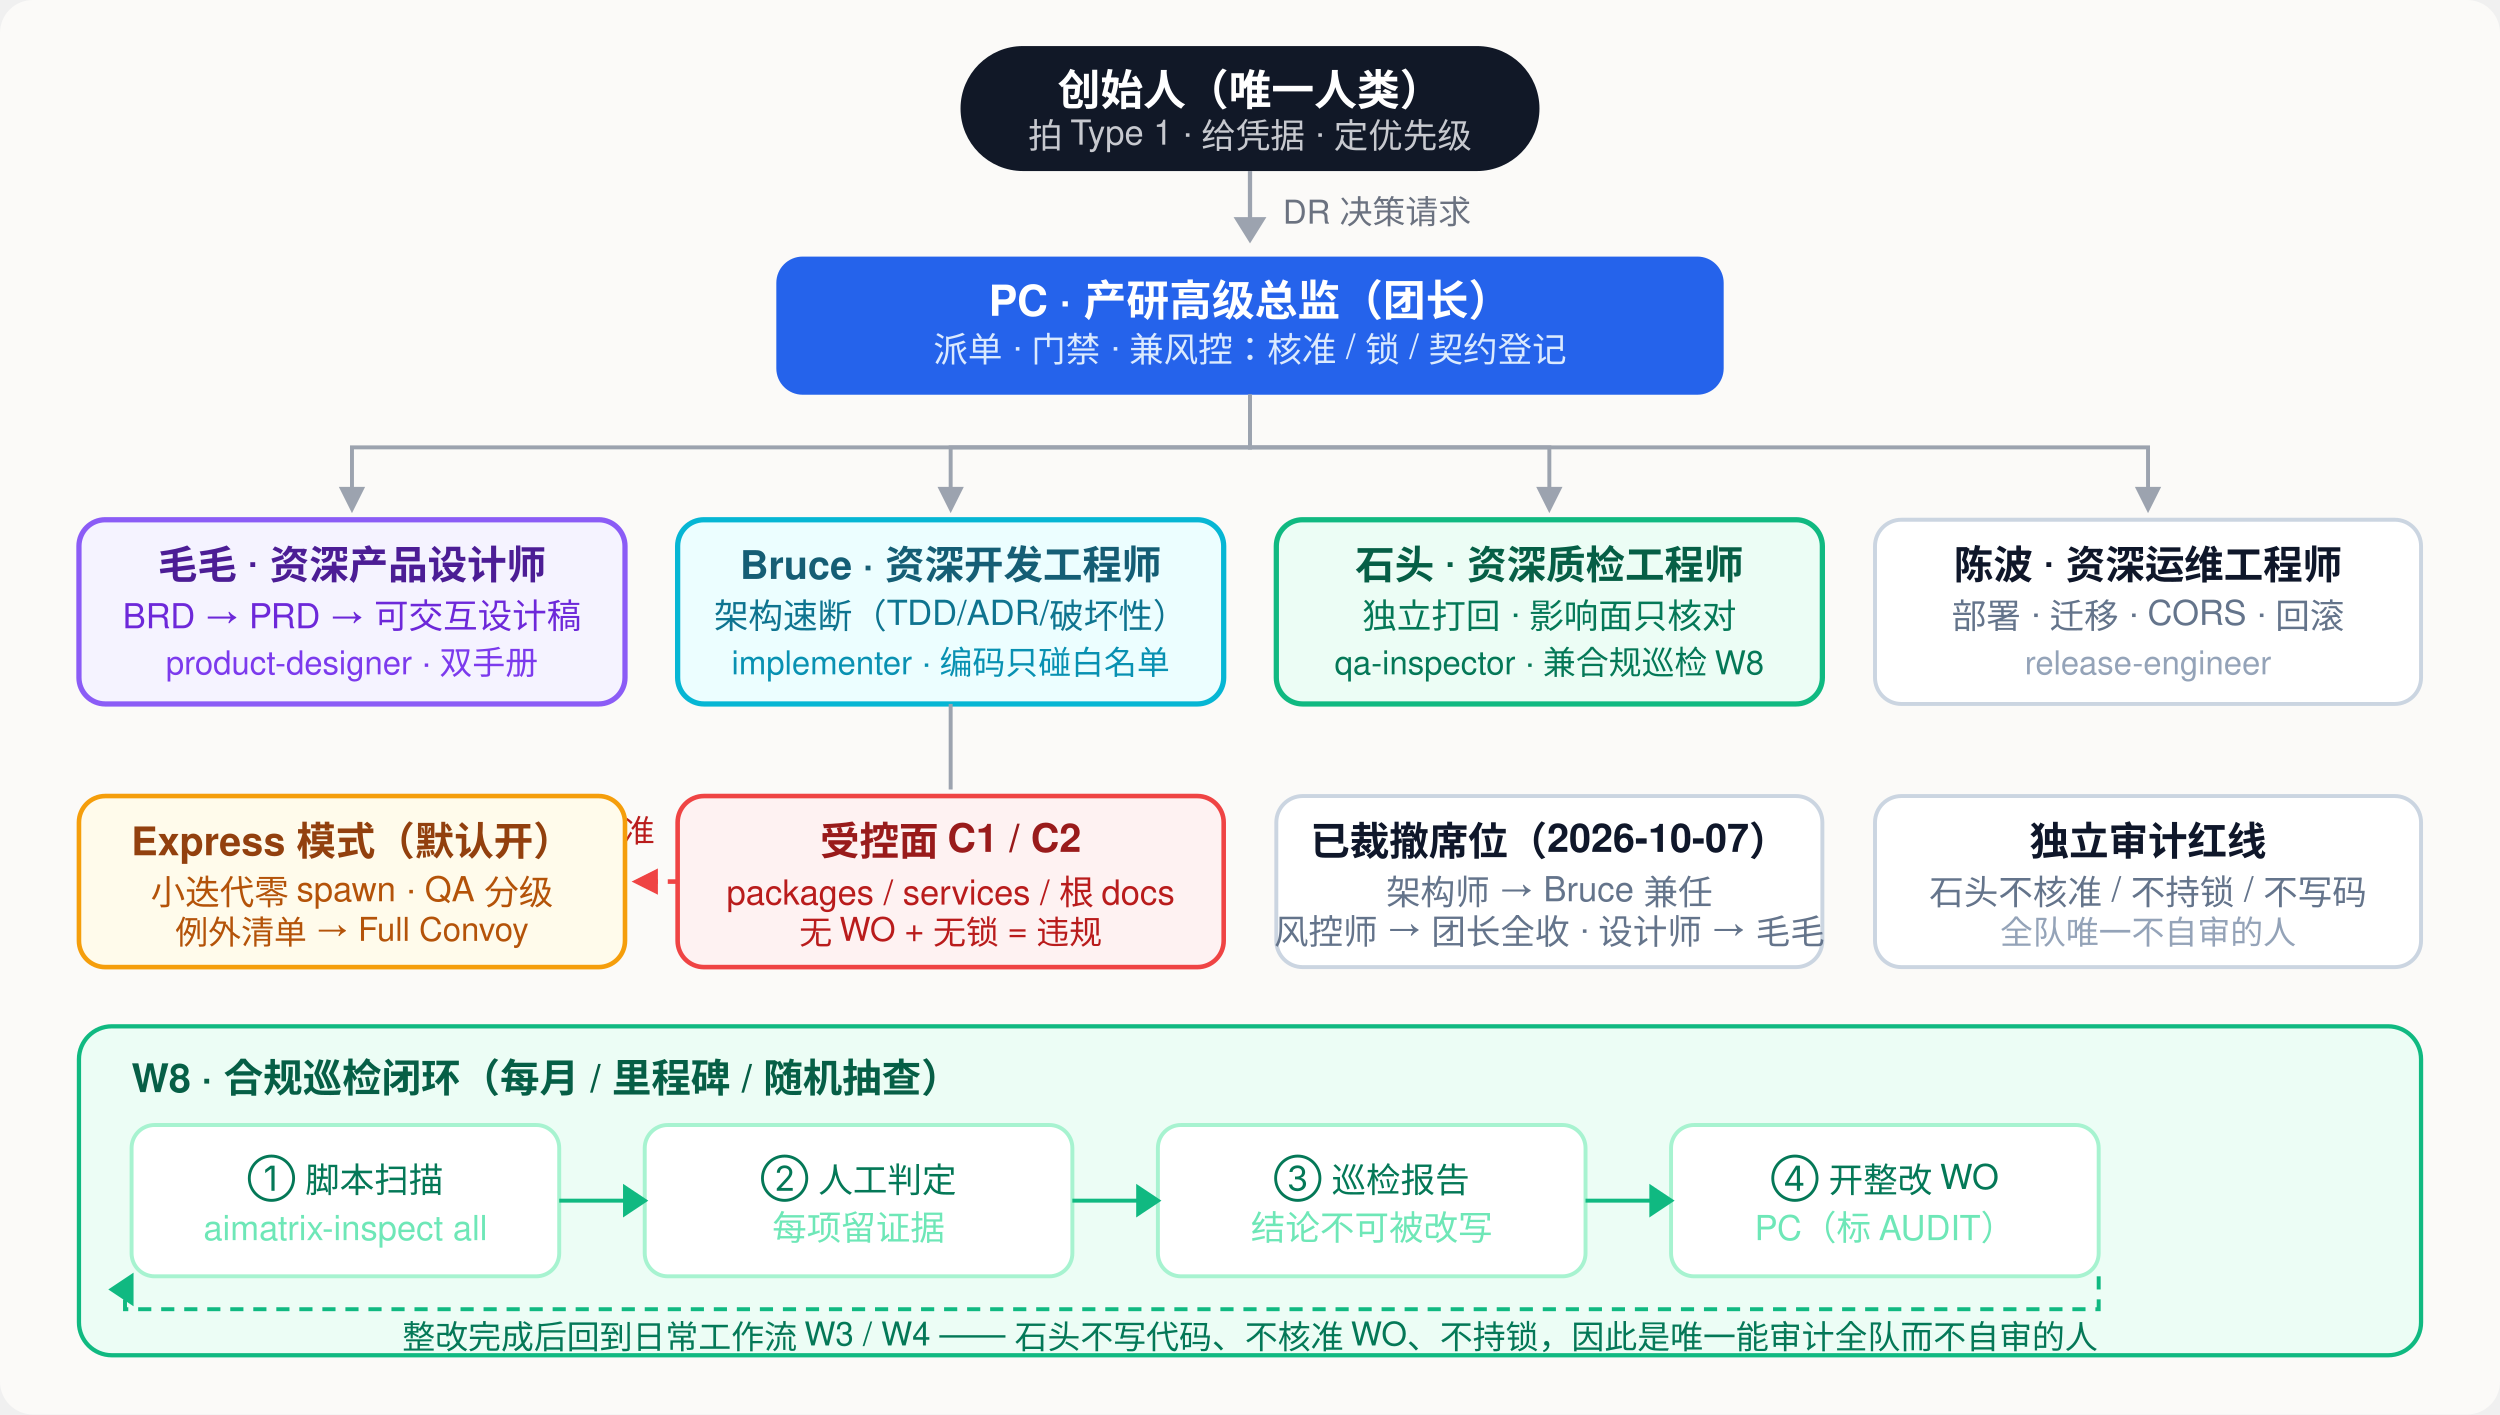
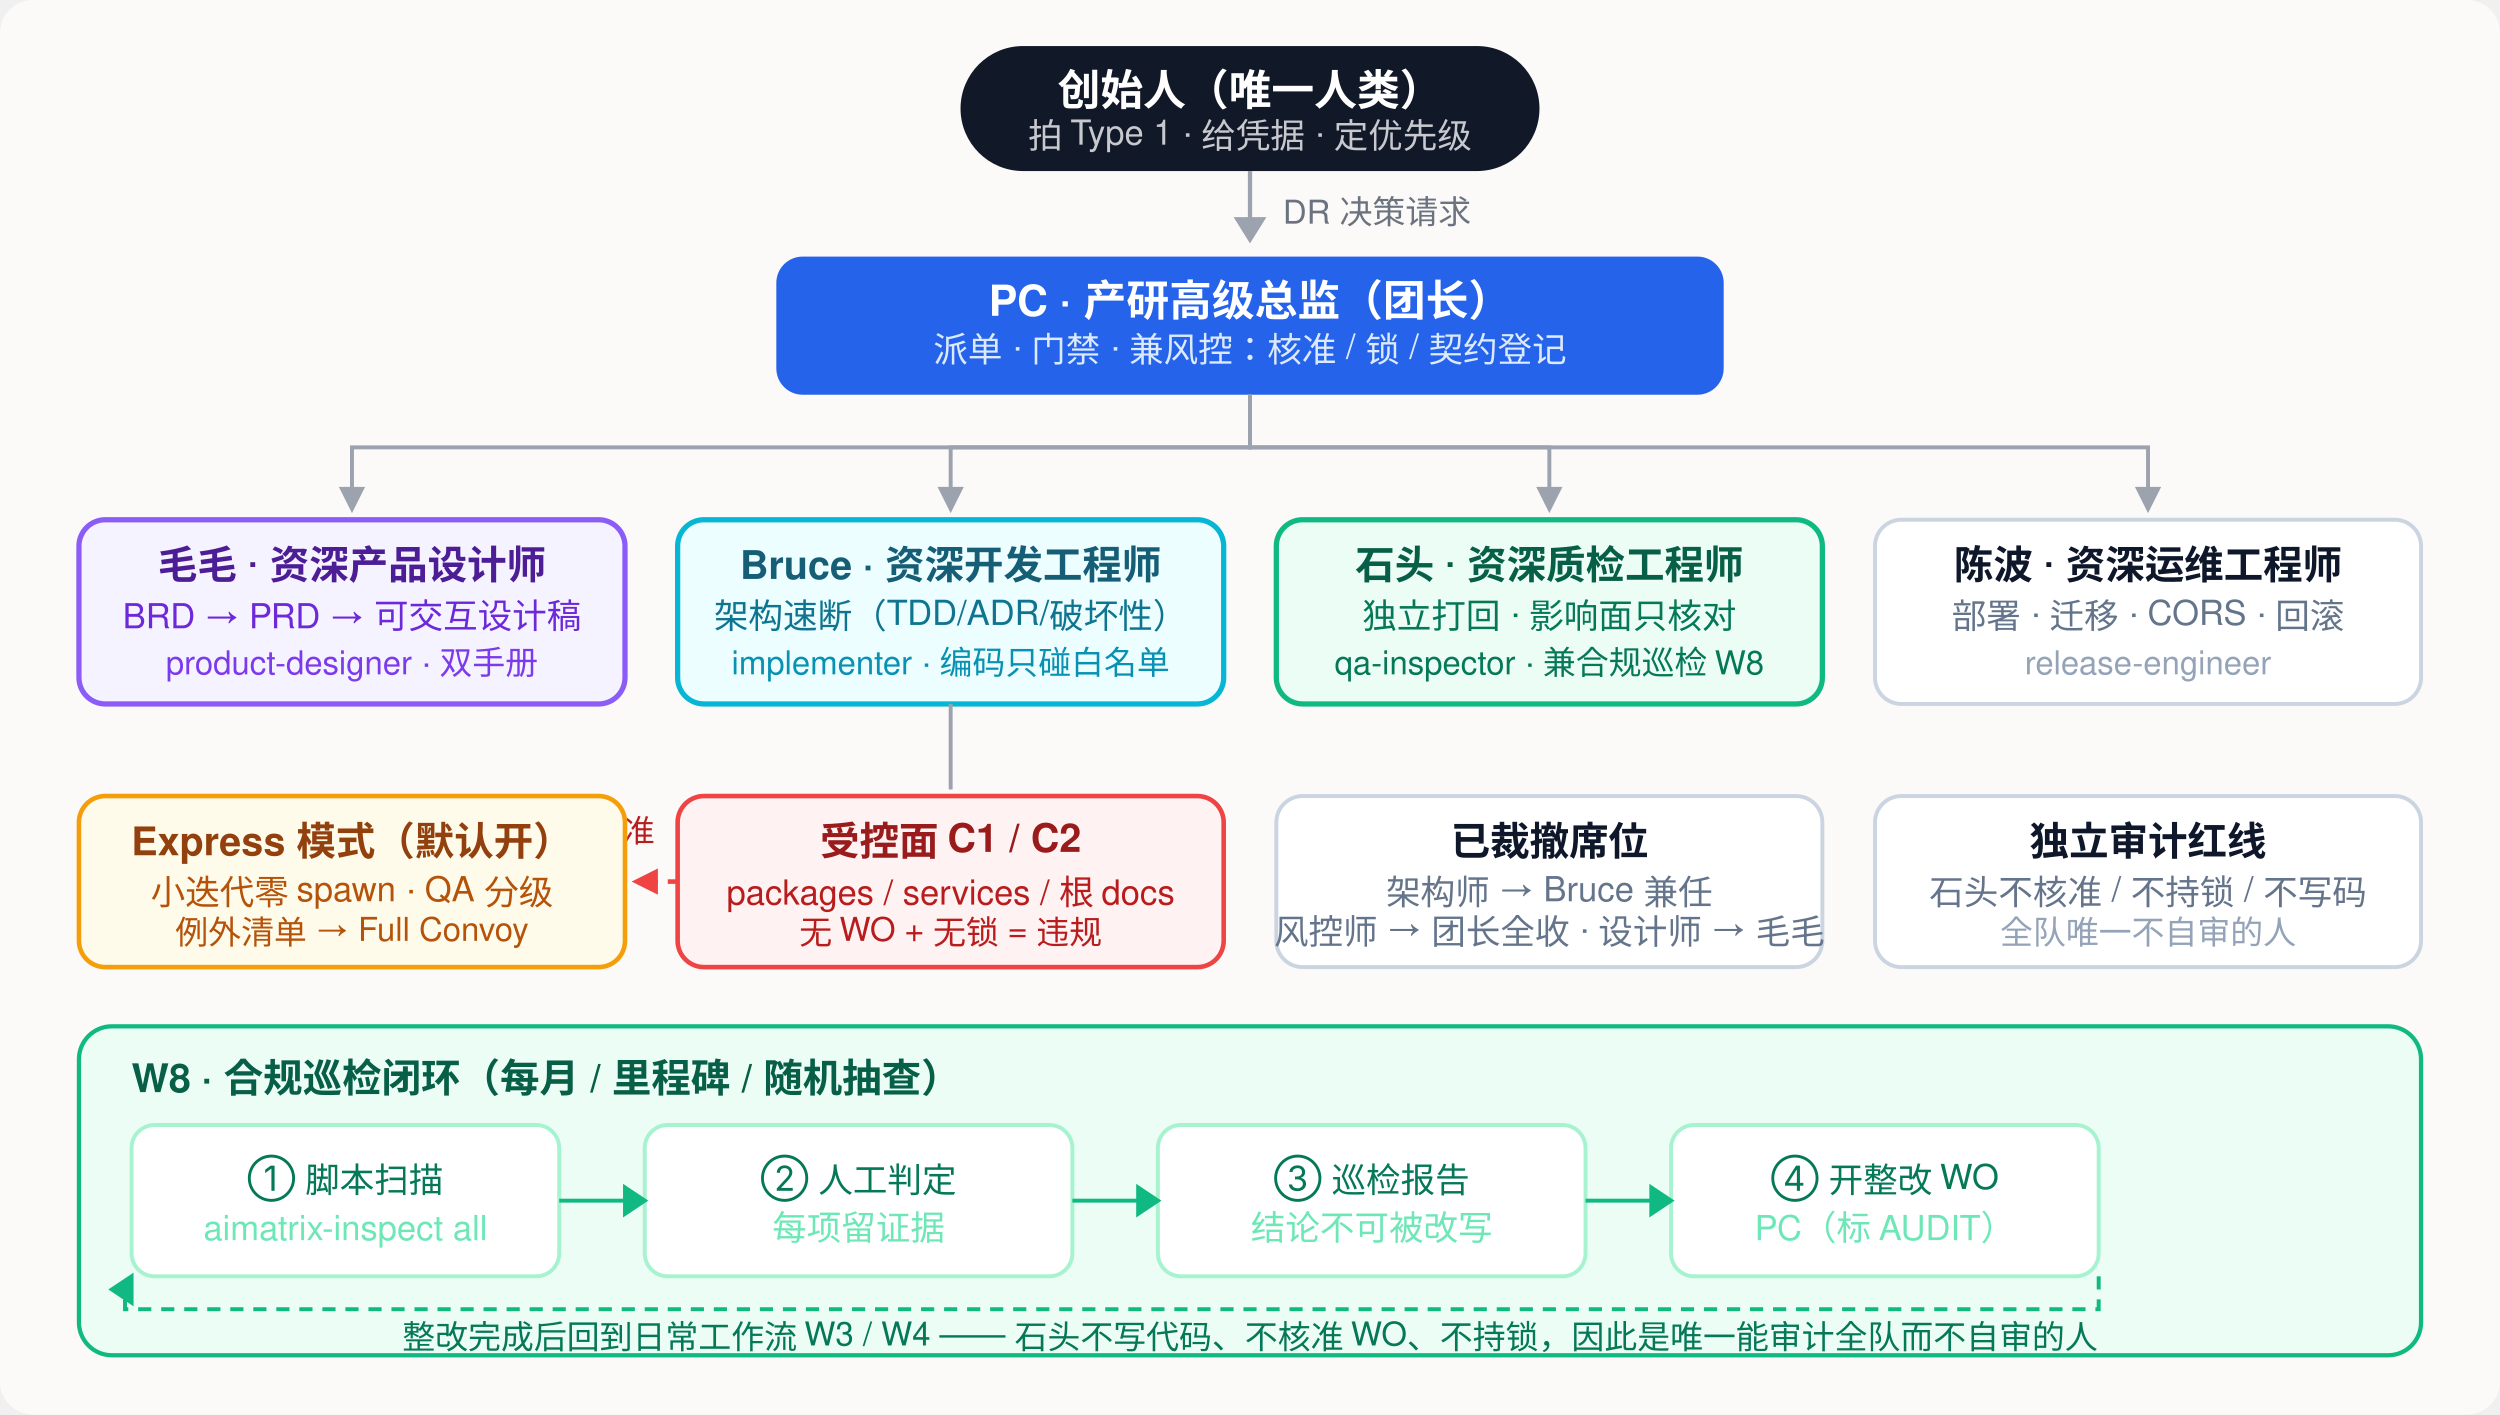
<svg xmlns="http://www.w3.org/2000/svg" viewBox="0 0 760 430" font-family="-apple-system, BlinkMacSystemFont, 'PingFang SC', Helvetica, Arial, sans-serif">
  <rect x="0" y="0" width="760" height="430" fill="#fbfaf8" rx="10" />
  <rect x="292" y="14" width="176" height="38" rx="19" fill="#111827" />
  <text x="380" y="32" text-anchor="middle" font-size="13" font-weight="600" fill="#ffffff">创始人（唯一人类）</text>
  <text x="380" y="45" text-anchor="middle" font-size="10.5" fill="#c7c9cf">拍 Type 1 · 给凭据 · 定优先级</text>
  <line x1="380" y1="52" x2="380" y2="70" stroke="#9ca3af" stroke-width="1.3" />
  <polygon points="380,74 375,66 385,66" fill="#9ca3af" />
  <text x="390" y="68" font-size="10" fill="#6b7280">DR 决策请求</text>
  <rect x="236" y="78" width="288" height="42" rx="8" fill="#2563eb" />
  <text x="380" y="96" text-anchor="middle" font-size="13" font-weight="600" fill="#ffffff">PC · 产研高级总监（团长）</text>
  <text x="380" y="110" text-anchor="middle" font-size="10.5" fill="#dbeafe">派单 · 门禁 · 兼风控：核准 / 锁 / 契约登记</text>
  <path d="M380 120 V136 H107 V152" fill="none" stroke="#9ca3af" stroke-width="1.2" />
  <path d="M380 120 V136 H289 V152" fill="none" stroke="#9ca3af" stroke-width="1.2" />
  <path d="M380 120 V136 H471 V152" fill="none" stroke="#9ca3af" stroke-width="1.2" />
  <path d="M380 120 V136 H653 V152" fill="none" stroke="#9ca3af" stroke-width="1.2" />
  <polygon points="107,156 103,148 111,148" fill="#9ca3af" />
  <polygon points="289,156 285,148 293,148" fill="#9ca3af" />
  <polygon points="471,156 467,148 475,148" fill="#9ca3af" />
  <polygon points="653,156 649,148 657,148" fill="#9ca3af" />
  <g>
    <rect x="24" y="158" width="166" height="56" rx="8" fill="#f5f3ff" stroke="#8b5cf6" stroke-width="1.6" />
    <text x="107" y="176" text-anchor="middle" font-size="12" font-weight="600" fill="#4c1d95">毛毛 · 资深产品设计师</text>
    <text x="107" y="191" text-anchor="middle" font-size="10.5" fill="#6d28d9">BRD → PRD → 可交互设计稿</text>
    <text x="107" y="205" text-anchor="middle" font-size="10" fill="#7c3aed">product-designer · 双手册</text>
  </g>
  <g>
    <rect x="206" y="158" width="166" height="56" rx="8" fill="#ecfeff" stroke="#06b6d4" stroke-width="1.6" />
    <text x="289" y="176" text-anchor="middle" font-size="12" font-weight="600" fill="#155e75">Bruce · 资深开发工程师</text>
    <text x="289" y="191" text-anchor="middle" font-size="10.5" fill="#0e7490">架构速断（TDD/ADR/破坏性）</text>
    <text x="289" y="205" text-anchor="middle" font-size="10" fill="#0891b2">implementer · 编码只碰白名单</text>
  </g>
  <g>
    <rect x="388" y="158" width="166" height="56" rx="8" fill="#ecfdf5" stroke="#10b981" stroke-width="1.6" />
    <text x="471" y="176" text-anchor="middle" font-size="12" font-weight="600" fill="#065f46">石头 · 资深质检工程师</text>
    <text x="471" y="191" text-anchor="middle" font-size="10.5" fill="#047857">独立打回 · 影响面只核对</text>
    <text x="471" y="205" text-anchor="middle" font-size="10" fill="#047857">qa-inspector · 兼合规巡检 W8</text>
  </g>
  <g>
    <rect x="570" y="158" width="166" height="56" rx="8" fill="#ffffff" stroke="#cbd5e1" stroke-width="1.2" />
    <text x="653" y="176" text-anchor="middle" font-size="12" font-weight="600" fill="#0f172a">陈波 · 资深运维工程师</text>
    <text x="653" y="191" text-anchor="middle" font-size="10.5" fill="#64748b">部署 · 迁移 · CORS · 回滚</text>
    <text x="653" y="205" text-anchor="middle" font-size="10" fill="#94a3b8">release-engineer</text>
  </g>
  <path d="M289 214 V226 H289 V240" fill="none" stroke="#9ca3af" stroke-width="1.2" />
  <g>
    <rect x="206" y="242" width="166" height="52" rx="8" fill="#fef2f2" stroke="#ef4444" stroke-width="1.4" />
    <text x="289" y="260" text-anchor="middle" font-size="12" font-weight="600" fill="#991b1b">受控面 C1 / C2</text>
    <text x="289" y="275" text-anchor="middle" font-size="10.5" fill="#b91c1c">packages / services / 根 docs</text>
    <text x="289" y="287" text-anchor="middle" font-size="10" fill="#b91c1c">无 WO + 无锁 = 违规</text>
  </g>
  <line x1="206" y1="268" x2="196" y2="268" stroke="#ef4444" stroke-width="1.4" stroke-dasharray="3 3" />
  <polygon points="192,268 200,264 200,272" fill="#ef4444" />
  <text x="199" y="256" text-anchor="end" font-size="9.5" fill="#b91c1c">写前经 PC 核准</text>
  <g>
    <rect x="24" y="242" width="166" height="52" rx="8" fill="#fffbeb" stroke="#f59e0b" stroke-width="1.4" />
    <text x="107" y="260" text-anchor="middle" font-size="12" font-weight="600" fill="#92400e">Express 模式（默认开）</text>
    <text x="107" y="275" text-anchor="middle" font-size="10.5" fill="#b45309">小迭代零 spawn · QA 分级</text>
    <text x="107" y="287" text-anchor="middle" font-size="10" fill="#b45309">例外清单 → Full Convoy</text>
  </g>
  <g>
    <rect x="388" y="242" width="166" height="52" rx="8" fill="#ffffff" stroke="#cbd5e1" stroke-width="1.2" />
-     <text x="471" y="260" text-anchor="middle" font-size="12" font-weight="600" fill="#0f172a">已裁撤席位（2026-10-07）</text>
+     <text x="471" y="260" text-anchor="middle" font-size="12" font-weight="600" fill="#0f172a">已裁撤席位</text>
    <text x="471" y="275" text-anchor="middle" font-size="10.5" fill="#64748b">架构师 → Bruce 兼任</text>
    <text x="471" y="287" text-anchor="middle" font-size="10.5" fill="#64748b">风控师 → 团长全收 · 设计师 → 毛毛</text>
  </g>
  <g>
    <rect x="570" y="242" width="166" height="52" rx="8" fill="#ffffff" stroke="#cbd5e1" stroke-width="1.2" />
    <text x="653" y="260" text-anchor="middle" font-size="12" font-weight="600" fill="#0f172a">独立审计红线</text>
    <text x="653" y="275" text-anchor="middle" font-size="10.5" fill="#64748b">石头不核准 / 不持锁 / 不写码</text>
    <text x="653" y="287" text-anchor="middle" font-size="10" fill="#94a3b8">全队唯一不自审的人</text>
  </g>
  <rect x="24" y="312" width="712" height="100" rx="10" fill="#ecfdf5" stroke="#10b981" stroke-width="1.3" />
  <text x="40" y="332" font-size="12" font-weight="700" fill="#065f46">W8 · 合规巡检闭环（每月 / 里程碑 / 随机抽查）</text>
  <g font-size="10.5" fill="#047857">
    <rect x="40" y="342" width="130" height="46" rx="7" fill="#ffffff" stroke="#a7f3d0" stroke-width="1.2" />
    <text x="105" y="362" text-anchor="middle">① 脚本扫描</text>
    <text x="105" y="377" text-anchor="middle" fill="#6ee7b7">aimatrix-inspect all</text>
    <rect x="196" y="342" width="130" height="46" rx="7" fill="#ffffff" stroke="#a7f3d0" stroke-width="1.2" />
    <text x="261" y="362" text-anchor="middle">② 人工判定</text>
    <text x="261" y="377" text-anchor="middle" fill="#6ee7b7">每项留证据</text>
    <rect x="352" y="342" width="130" height="46" rx="7" fill="#ffffff" stroke="#a7f3d0" stroke-width="1.2" />
    <text x="417" y="362" text-anchor="middle">③ 巡检报告</text>
    <text x="417" y="377" text-anchor="middle" fill="#6ee7b7">结论不可被改写</text>
    <rect x="508" y="342" width="130" height="46" rx="7" fill="#ffffff" stroke="#a7f3d0" stroke-width="1.2" />
    <text x="573" y="362" text-anchor="middle">④ 开整改 WO</text>
    <text x="573" y="377" text-anchor="middle" fill="#6ee7b7">PC（标 AUDIT）</text>
  </g>
  <g stroke="#10b981" stroke-width="1.2" fill="none">
    <path d="M170 365 H192" />
    <polygon points="196,365 190,361 190,369" fill="#10b981" />
    <path d="M326 365 H348" />
    <polygon points="352,365 346,361 346,369" fill="#10b981" />
    <path d="M482 365 H504" />
    <polygon points="508,365 502,361 502,369" fill="#10b981" />
    <path d="M638 388 V398 H38 V392" stroke-dasharray="4 3" />
    <polygon points="34,392 40,388 40,396" fill="#10b981" />
  </g>
  <text x="380" y="410" text-anchor="middle" font-size="10" fill="#047857">整改完成后回到日常工作流 W3 / W4 —— 石头不写代码、不核准 WO、不持锁，因此是唯一能审计全队而不自审的人</text>
</svg>
